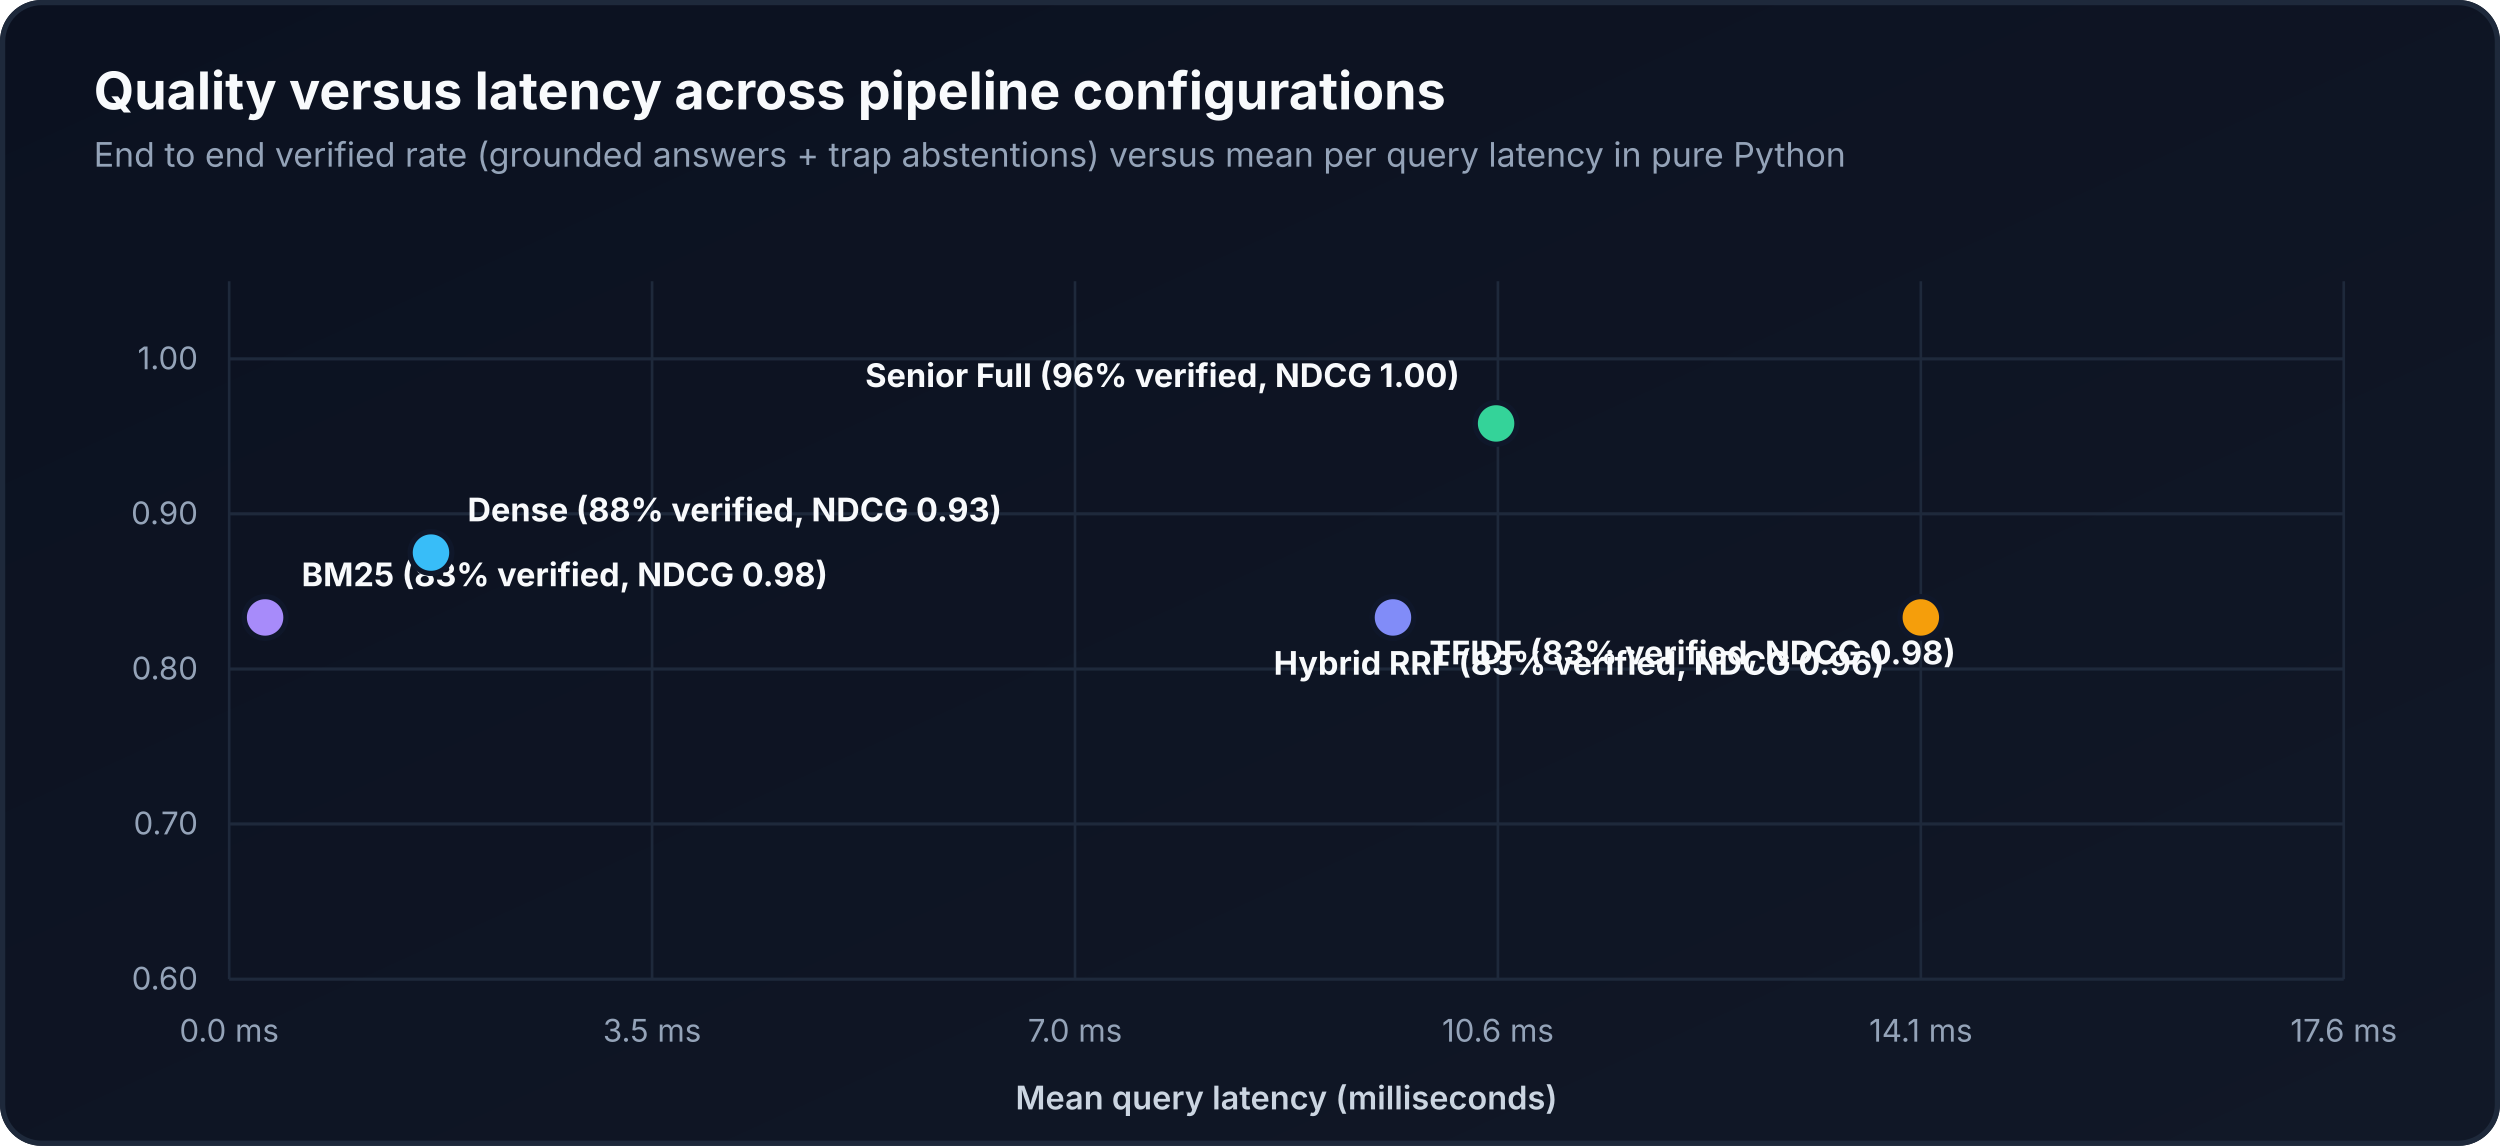
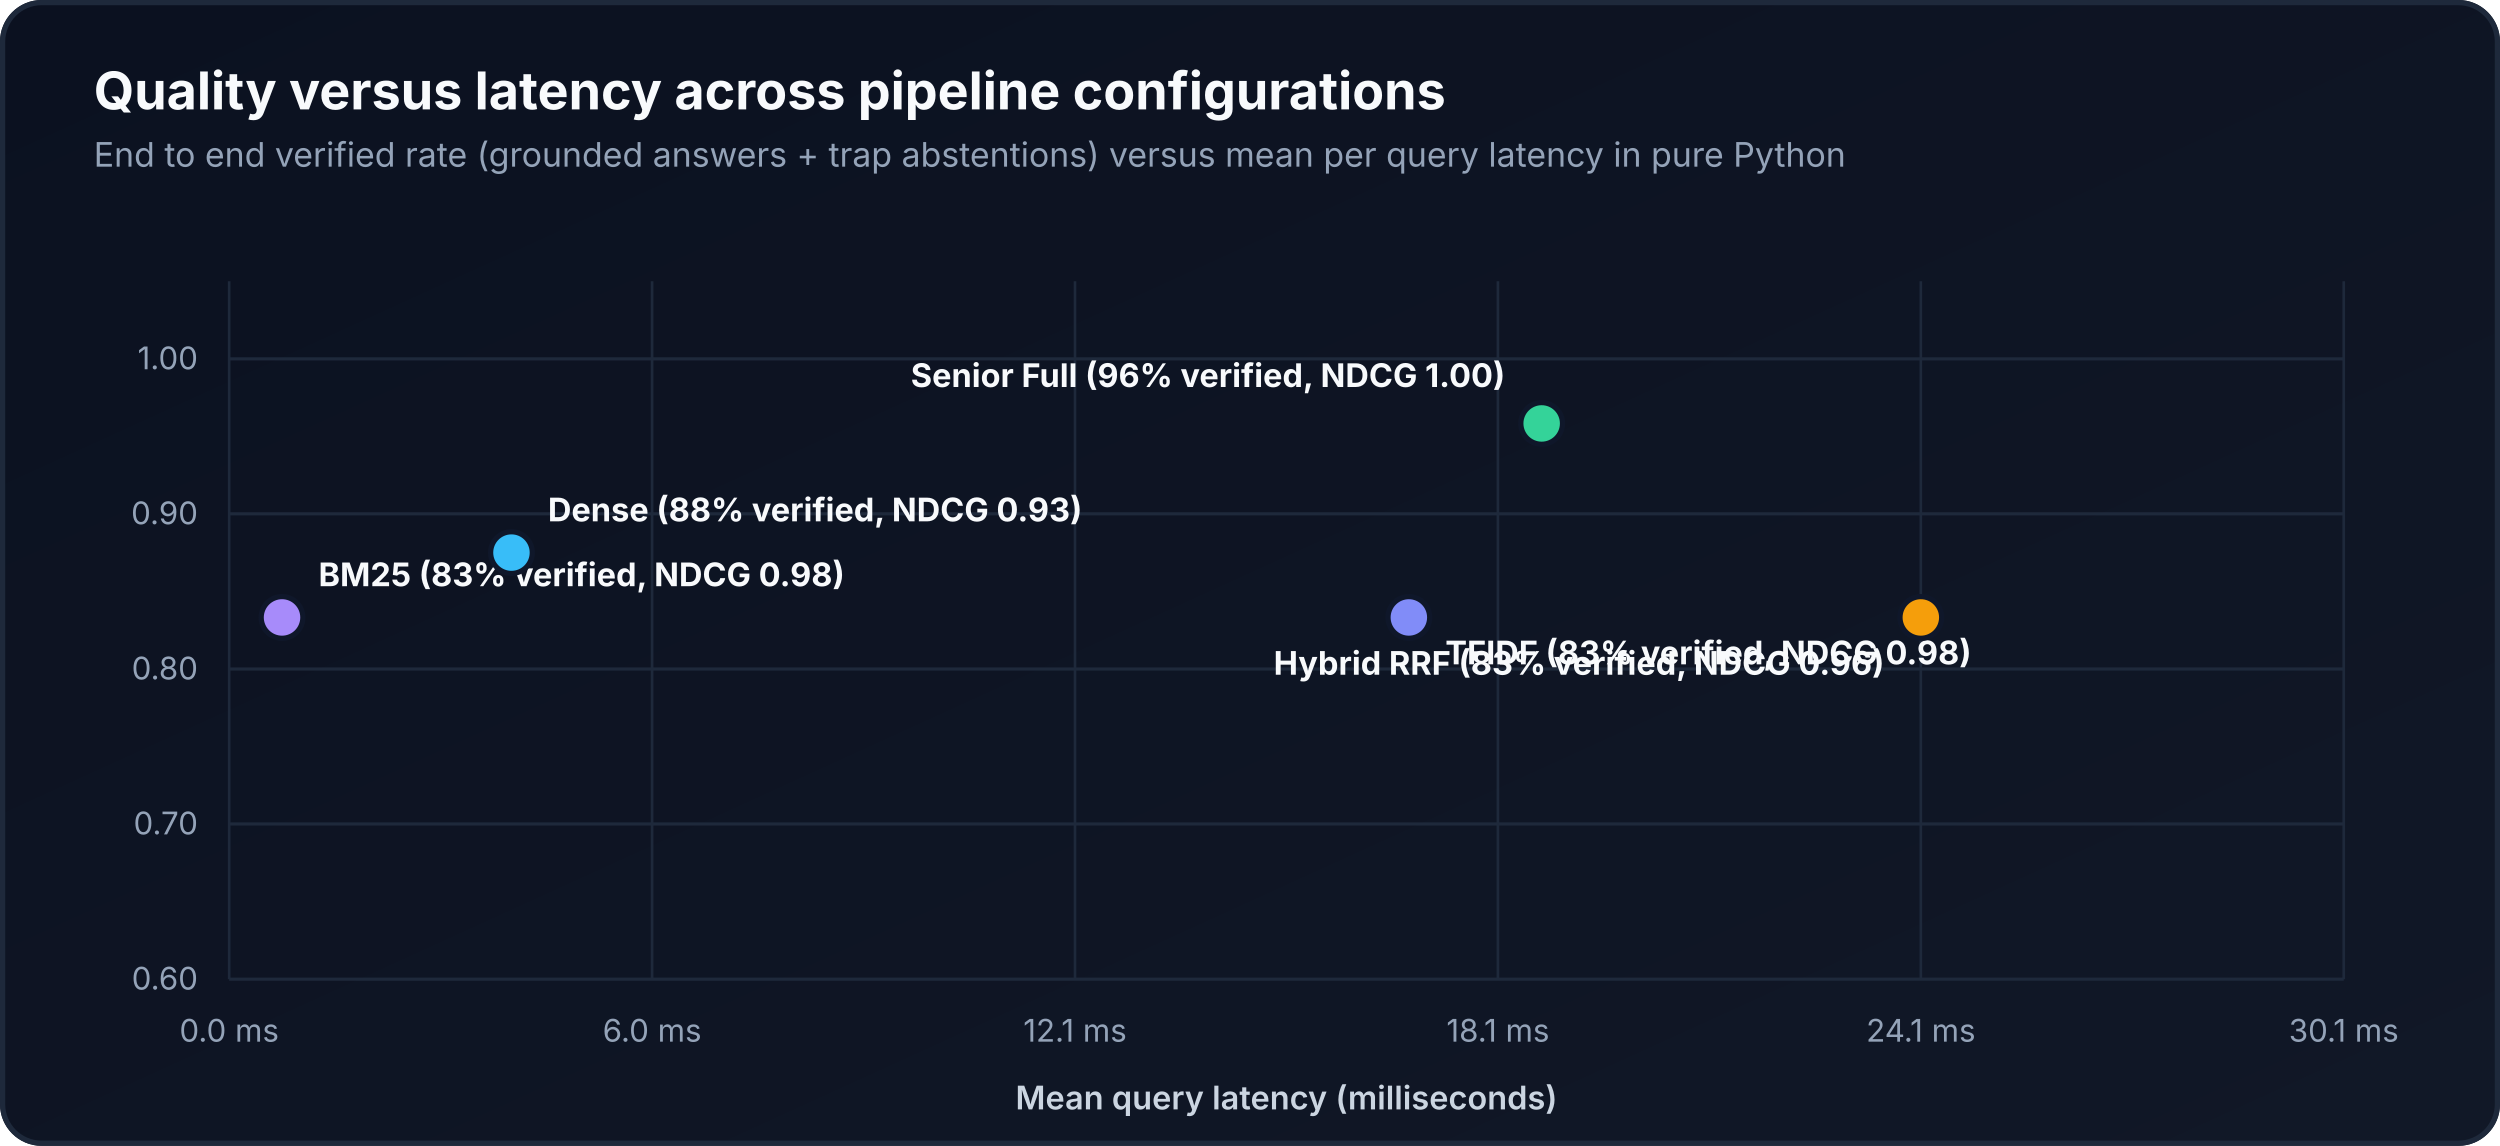
<svg xmlns="http://www.w3.org/2000/svg" viewBox="0 0 960 440" width="960" height="440" role="img" aria-label="Latency versus verified answer rate">
  <defs>
    <linearGradient id="bgGrad" x1="0%" y1="0%" x2="100%" y2="100%">
      <stop offset="0%" stop-color="#0b1120" />
      <stop offset="100%" stop-color="#111827" />
    </linearGradient>
    <marker id="arrowCyan" viewBox="0 0 10 10" refX="8" refY="5" markerWidth="6" markerHeight="6" orient="auto-start-reverse">
      <path d="M 0 1 L 9 5 L 0 9 z" fill="#38bdf8" />
    </marker>
    <marker id="arrowEmerald" viewBox="0 0 10 10" refX="8" refY="5" markerWidth="6" markerHeight="6" orient="auto-start-reverse">
      <path d="M 0 1 L 9 5 L 0 9 z" fill="#34d399" />
    </marker>
  </defs>
  <rect width="960" height="440" rx="16" fill="url(#bgGrad)" />
  <rect x="1" y="1" width="958" height="438" rx="15" fill="none" stroke="#1e293b" stroke-width="2" />
  <text x="36.0" y="42.0" text-anchor="start" fill="#f8fafc" font-family="Segoe UI, Inter, Arial, sans-serif" font-size="20" font-weight="700">Quality versus latency across pipeline configurations</text>
  <text x="36.0" y="64.0" text-anchor="start" fill="#94a3b8" font-family="Segoe UI, Inter, Arial, sans-serif" font-size="13" font-weight="400">End to end verified rate (grounded answers + trap abstentions) versus mean per query latency in pure Python</text>
  <line x1="88" y1="376.0" x2="900" y2="376.0" stroke="#1e293b" stroke-width="1.2" />
  <text x="76.0" y="380.0" text-anchor="end" fill="#94a3b8" font-family="Segoe UI, Inter, Arial, sans-serif" font-size="12" font-weight="400">0.60</text>
  <line x1="88" y1="316.4" x2="900" y2="316.4" stroke="#1e293b" stroke-width="1.2" />
  <text x="76.0" y="320.4" text-anchor="end" fill="#94a3b8" font-family="Segoe UI, Inter, Arial, sans-serif" font-size="12" font-weight="400">0.70</text>
  <line x1="88" y1="256.9" x2="900" y2="256.9" stroke="#1e293b" stroke-width="1.2" />
  <text x="76.0" y="260.9" text-anchor="end" fill="#94a3b8" font-family="Segoe UI, Inter, Arial, sans-serif" font-size="12" font-weight="400">0.80</text>
  <line x1="88" y1="197.3" x2="900" y2="197.3" stroke="#1e293b" stroke-width="1.2" />
  <text x="76.0" y="201.3" text-anchor="end" fill="#94a3b8" font-family="Segoe UI, Inter, Arial, sans-serif" font-size="12" font-weight="400">0.90</text>
  <line x1="88" y1="137.8" x2="900" y2="137.8" stroke="#1e293b" stroke-width="1.2" />
  <text x="76.0" y="141.8" text-anchor="end" fill="#94a3b8" font-family="Segoe UI, Inter, Arial, sans-serif" font-size="12" font-weight="400">1.00</text>
  <line x1="88.0" y1="108" x2="88.0" y2="376" stroke="#1e293b" stroke-width="1" />
  <text x="88.0" y="400.0" text-anchor="middle" fill="#94a3b8" font-family="Segoe UI, Inter, Arial, sans-serif" font-size="12" font-weight="400">0.0 ms</text>
  <line x1="250.4" y1="108" x2="250.4" y2="376" stroke="#1e293b" stroke-width="1" />
-   <text x="250.4" y="400.0" text-anchor="middle" fill="#94a3b8" font-family="Segoe UI, Inter, Arial, sans-serif" font-size="12" font-weight="400">3.5 ms</text>
+   <text x="250.4" y="400.0" text-anchor="middle" fill="#94a3b8" font-family="Segoe UI, Inter, Arial, sans-serif" font-size="12" font-weight="400">6.0 ms</text>
  <line x1="412.8" y1="108" x2="412.8" y2="376" stroke="#1e293b" stroke-width="1" />
-   <text x="412.8" y="400.0" text-anchor="middle" fill="#94a3b8" font-family="Segoe UI, Inter, Arial, sans-serif" font-size="12" font-weight="400">7.0 ms</text>
+   <text x="412.8" y="400.0" text-anchor="middle" fill="#94a3b8" font-family="Segoe UI, Inter, Arial, sans-serif" font-size="12" font-weight="400">12.1 ms</text>
  <line x1="575.2" y1="108" x2="575.2" y2="376" stroke="#1e293b" stroke-width="1" />
-   <text x="575.2" y="400.0" text-anchor="middle" fill="#94a3b8" font-family="Segoe UI, Inter, Arial, sans-serif" font-size="12" font-weight="400">10.6 ms</text>
+   <text x="575.2" y="400.0" text-anchor="middle" fill="#94a3b8" font-family="Segoe UI, Inter, Arial, sans-serif" font-size="12" font-weight="400">18.1 ms</text>
  <line x1="737.6" y1="108" x2="737.6" y2="376" stroke="#1e293b" stroke-width="1" />
-   <text x="737.6" y="400.0" text-anchor="middle" fill="#94a3b8" font-family="Segoe UI, Inter, Arial, sans-serif" font-size="12" font-weight="400">14.1 ms</text>
+   <text x="737.6" y="400.0" text-anchor="middle" fill="#94a3b8" font-family="Segoe UI, Inter, Arial, sans-serif" font-size="12" font-weight="400">24.1 ms</text>
  <line x1="900.0" y1="108" x2="900.0" y2="376" stroke="#1e293b" stroke-width="1" />
-   <text x="900.0" y="400.0" text-anchor="middle" fill="#94a3b8" font-family="Segoe UI, Inter, Arial, sans-serif" font-size="12" font-weight="400">17.6 ms</text>
+   <text x="900.0" y="400.0" text-anchor="middle" fill="#94a3b8" font-family="Segoe UI, Inter, Arial, sans-serif" font-size="12" font-weight="400">30.1 ms</text>
  <text x="494.0" y="426.0" text-anchor="middle" fill="#cbd5e1" font-family="Segoe UI, Inter, Arial, sans-serif" font-size="12.5" font-weight="600">Mean query latency (milliseconds)</text>
-   <circle cx="101.8" cy="237.1" r="8" fill="#a78bfa" stroke="#0f172a" stroke-width="2" />
-   <text x="115.8" y="225.1" text-anchor="start" fill="#f8fafc" font-family="Segoe UI, Inter, Arial, sans-serif" font-size="12.5" font-weight="700">BM25 (83% verified, NDCG 0.98)</text>
-   <circle cx="165.5" cy="212.2" r="8" fill="#38bdf8" stroke="#0f172a" stroke-width="2" />
-   <text x="179.5" y="200.2" text-anchor="start" fill="#f8fafc" font-family="Segoe UI, Inter, Arial, sans-serif" font-size="12.5" font-weight="700">Dense (88% verified, NDCG 0.93)</text>
-   <circle cx="534.9" cy="237.1" r="8" fill="#818cf8" stroke="#0f172a" stroke-width="2" />
-   <text x="548.9" y="255.1" text-anchor="start" fill="#f8fafc" font-family="Segoe UI, Inter, Arial, sans-serif" font-size="12.5" font-weight="700">TFIDF (83% verified, NDCG 0.98)</text>
+   <circle cx="108.3" cy="237.1" r="8" fill="#a78bfa" stroke="#0f172a" stroke-width="2" />
+   <text x="122.3" y="225.1" text-anchor="start" fill="#f8fafc" font-family="Segoe UI, Inter, Arial, sans-serif" font-size="12.5" font-weight="700">BM25 (83% verified, NDCG 0.98)</text>
+   <circle cx="196.4" cy="212.2" r="8" fill="#38bdf8" stroke="#0f172a" stroke-width="2" />
+   <text x="210.4" y="200.2" text-anchor="start" fill="#f8fafc" font-family="Segoe UI, Inter, Arial, sans-serif" font-size="12.5" font-weight="700">Dense (88% verified, NDCG 0.93)</text>
+   <circle cx="541.0" cy="237.1" r="8" fill="#818cf8" stroke="#0f172a" stroke-width="2" />
+   <text x="555.0" y="255.1" text-anchor="start" fill="#f8fafc" font-family="Segoe UI, Inter, Arial, sans-serif" font-size="12.5" font-weight="700">TFIDF (83% verified, NDCG 0.98)</text>
  <circle cx="737.6" cy="237.1" r="8" fill="#f59e0b" stroke="#0f172a" stroke-width="2" />
  <text x="723.6" y="259.1" text-anchor="end" fill="#f8fafc" font-family="Segoe UI, Inter, Arial, sans-serif" font-size="12.5" font-weight="700">Hybrid RRF (83% verified, NDCG 0.96)</text>
-   <circle cx="574.5" cy="162.6" r="8" fill="#34d399" stroke="#0f172a" stroke-width="2" />
-   <text x="560.5" y="148.6" text-anchor="end" fill="#f8fafc" font-family="Segoe UI, Inter, Arial, sans-serif" font-size="12.5" font-weight="700">Senior Full (96% verified, NDCG 1.00)</text>
+   <circle cx="592.0" cy="162.6" r="8" fill="#34d399" stroke="#0f172a" stroke-width="2" />
+   <text x="578.0" y="148.6" text-anchor="end" fill="#f8fafc" font-family="Segoe UI, Inter, Arial, sans-serif" font-size="12.5" font-weight="700">Senior Full (96% verified, NDCG 1.00)</text>
</svg>
